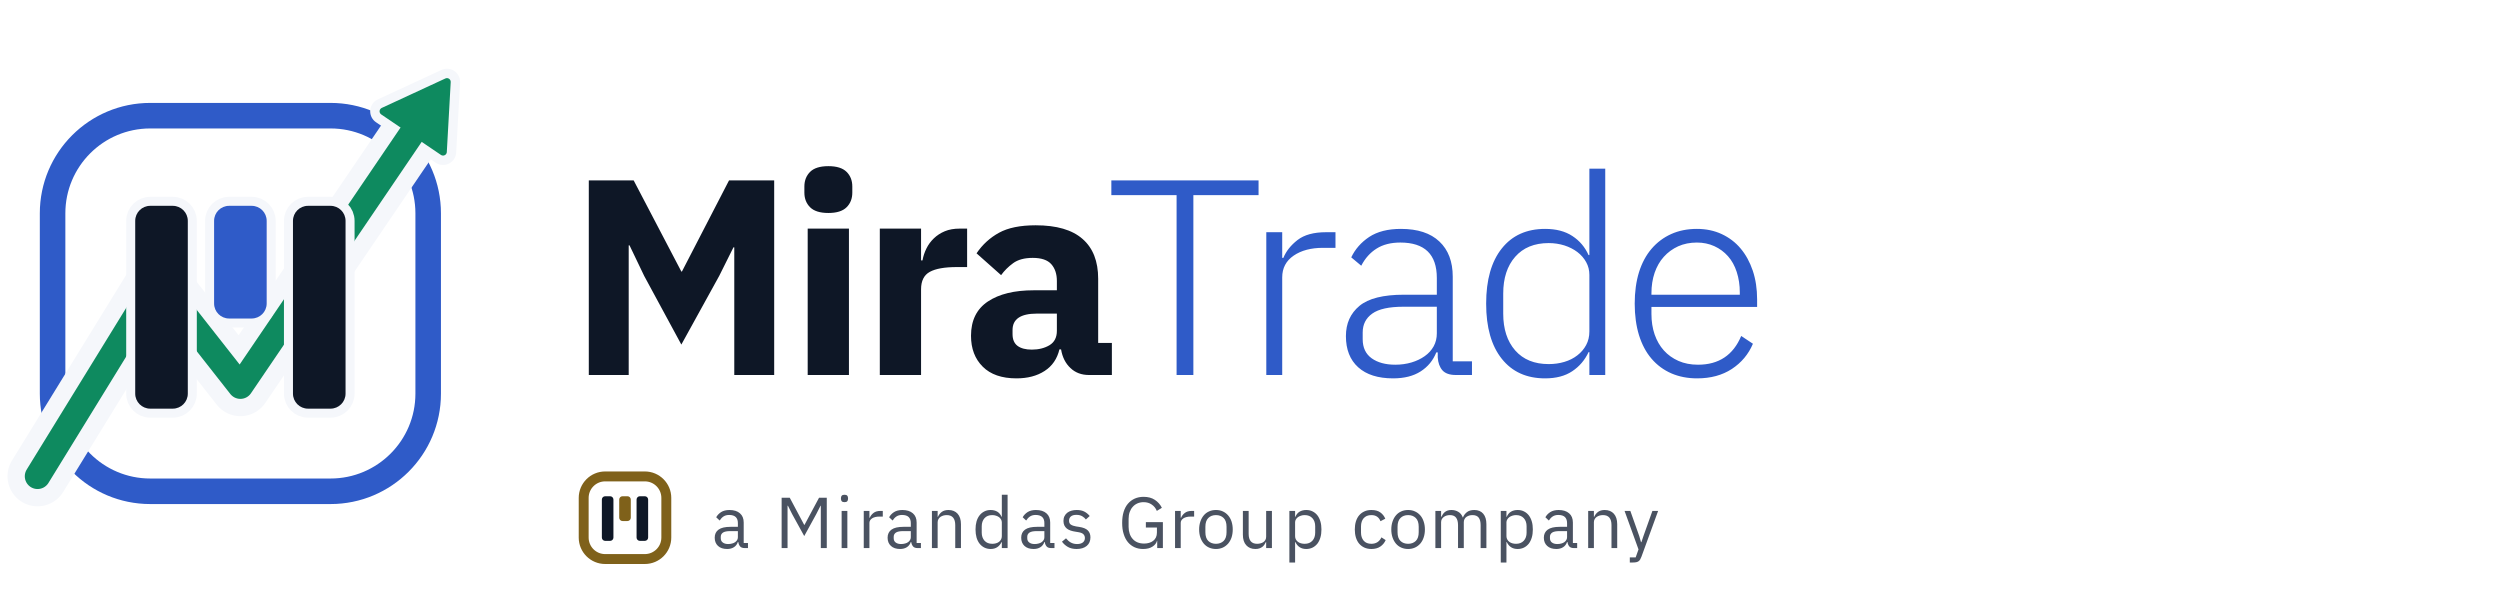
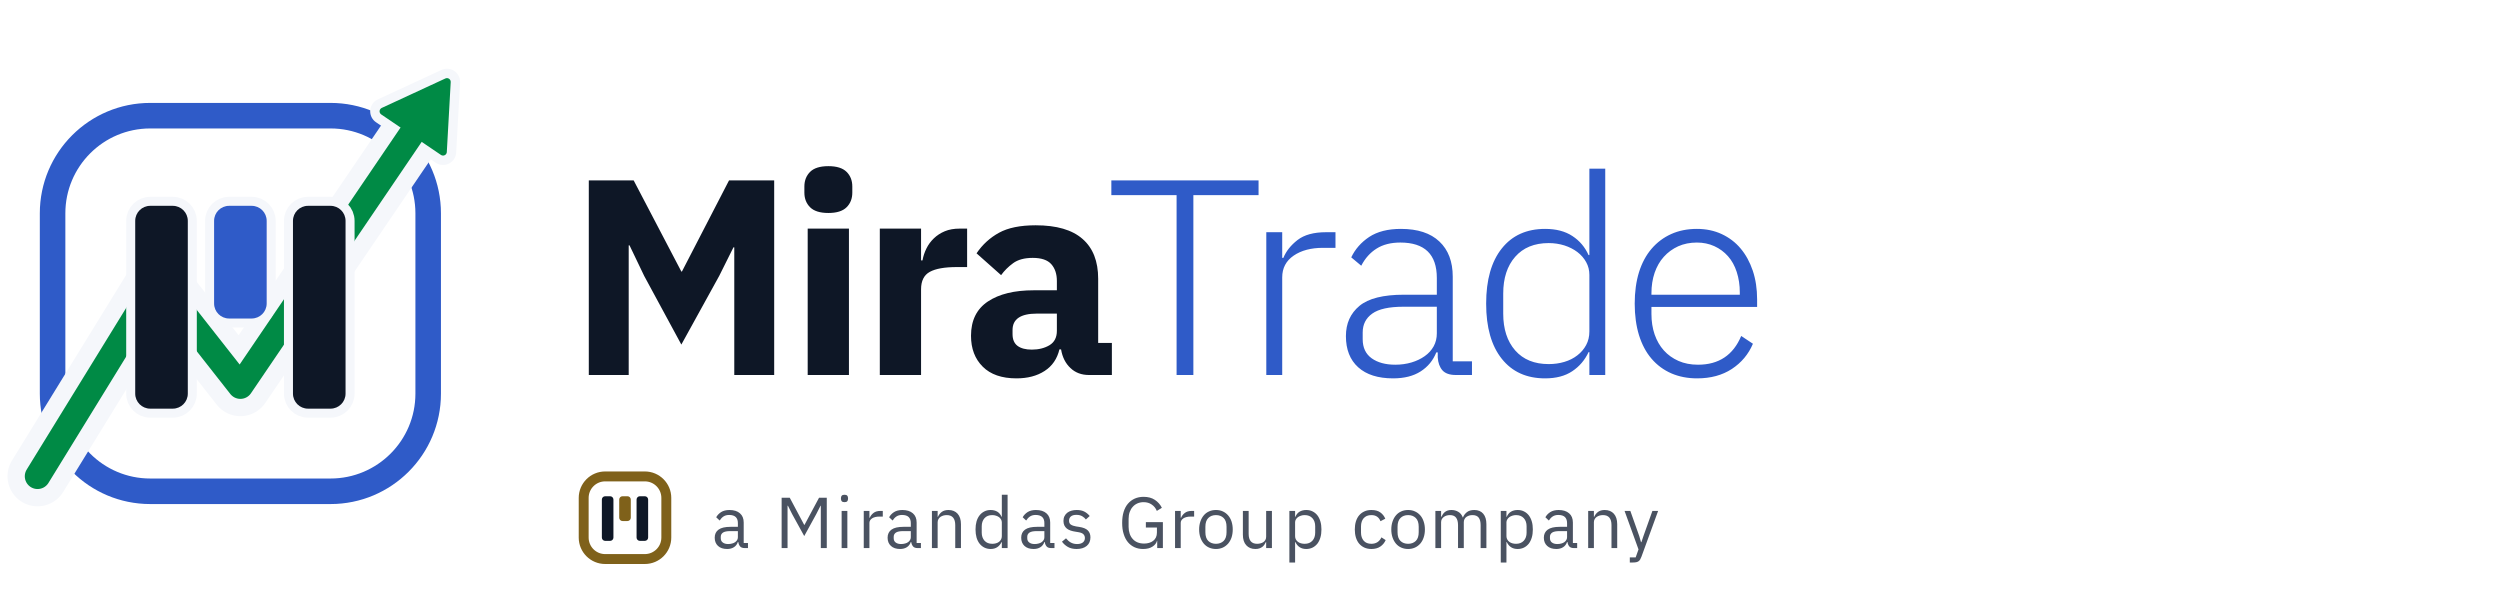
<svg xmlns="http://www.w3.org/2000/svg" width="520" height="126" viewBox="0 0 520 126">
  <g transform="translate(0 10) scale(1.5625)" fill="none">
    <rect x="7" y="9" width="50" height="50" rx="13" stroke="#2F5BC8" stroke-width="3.4" />
    <polyline points="5.0,57.0 21.0,31.0 32.0,45.0 55.01,11.12" stroke="#F5F7FB" stroke-width="8.00" stroke-linecap="round" stroke-linejoin="round" />
    <polygon points="59.5,4.5 58.98,13.81 51.03,8.42" fill="#F5F7FB" stroke="#F5F7FB" stroke-width="3.50" stroke-linejoin="round" />
-     <polyline points="5.0,57.0 21.0,31.0 32.0,45.0 55.01,11.12" stroke="#0E8A5F" stroke-width="3.40" stroke-linecap="round" stroke-linejoin="round" />
-     <polygon points="59.5,4.5 58.98,13.81 51.03,8.42" fill="#0E8A5F" stroke="#0E8A5F" stroke-width="1" stroke-linejoin="round" />
+     <polyline points="5.0,57.0 21.0,31.0 32.0,45.0 55.01,11.12" stroke="#008A45" stroke-width="3.40" stroke-linecap="round" stroke-linejoin="round" />
+     <polygon points="59.5,4.5 58.98,13.81 51.03,8.42" fill="#008A45" stroke="#008A45" stroke-width="1" stroke-linejoin="round" />
    <rect x="18" y="21" width="7" height="27" rx="2" fill="#F5F7FB" stroke="#F5F7FB" stroke-width="2.40" stroke-linejoin="round" />
    <rect x="28.5" y="21" width="7" height="15" rx="2" fill="#F5F7FB" stroke="#F5F7FB" stroke-width="2.40" stroke-linejoin="round" />
    <rect x="39" y="21" width="7" height="27" rx="2" fill="#F5F7FB" stroke="#F5F7FB" stroke-width="2.40" stroke-linejoin="round" />
    <rect x="18" y="21" width="7" height="27" rx="2" fill="#0E1726" />
    <rect x="28.5" y="21" width="7" height="15" rx="2" fill="#2F5BC8" />
    <rect x="39" y="21" width="7" height="27" rx="2" fill="#0E1726" />
  </g>
  <path fill="#0E1726" d="M152.73 51.44L152.56 51.44L149.61 57.36L141.72 71.67L134.00 57.41L130.94 51.03L130.77 51.03L130.77 78.00L122.47 78.00L122.47 37.52L131.80 37.52L141.72 56.48L141.84 56.48L151.64 37.52L161.03 37.52L161.03 78.00L152.73 78.00L152.73 51.44M172.30 44.30C170.56 44.30 169.29 43.90 168.50 43.11C167.71 42.32 167.31 41.30 167.31 40.06L167.31 38.80C167.31 37.56 167.71 36.54 168.50 35.75C169.29 34.96 170.56 34.56 172.30 34.56C174.04 34.56 175.30 34.96 176.09 35.75C176.89 36.54 177.28 37.56 177.28 38.80L177.28 40.06C177.28 41.30 176.89 42.32 176.09 43.11C175.30 43.90 174.04 44.30 172.30 44.30M168.00 47.55L176.58 47.55L176.58 78.00L168.00 78.00L168.00 47.55M183.00 78.00L183.00 47.55L191.58 47.55L191.58 54.16L191.88 54.16C192.03 53.31 192.30 52.49 192.69 51.70C193.07 50.91 193.59 50.21 194.23 49.59C194.87 48.97 195.63 48.47 196.52 48.10C197.40 47.73 198.44 47.55 199.64 47.55L201.16 47.55L201.16 55.55L199.02 55.55C196.49 55.55 194.62 55.88 193.41 56.54C192.19 57.20 191.58 58.42 191.58 60.19L191.58 78.00L183.00 78.00M226.50 78.00C224.96 78.00 223.67 77.52 222.65 76.55C221.62 75.58 220.97 74.29 220.70 72.67L220.36 72.67C219.89 74.64 218.86 76.14 217.28 77.16C215.70 78.19 213.74 78.70 211.42 78.70C208.37 78.70 206.03 77.89 204.41 76.27C202.78 74.65 201.97 72.51 201.97 69.84C201.97 66.65 203.14 64.27 205.48 62.71C207.82 61.15 210.99 60.38 215.02 60.38L219.83 60.38L219.83 58.45C219.83 56.98 219.44 55.82 218.67 54.95C217.90 54.08 216.61 53.64 214.80 53.64C213.09 53.64 211.73 54.01 210.73 54.74C209.72 55.48 208.89 56.31 208.23 57.23L203.12 52.69C204.36 50.86 205.92 49.44 207.80 48.41C209.67 47.38 212.21 46.86 215.42 46.86C219.76 46.86 223.01 47.80 225.17 49.70C227.34 51.59 228.42 54.35 228.42 57.98L228.42 71.33L231.27 71.33L231.27 78.00L226.50 78.00M214.61 72.72C216.05 72.72 217.28 72.41 218.30 71.80C219.32 71.18 219.83 70.19 219.83 68.81L219.83 65.23L215.66 65.23C212.29 65.23 210.61 66.37 210.61 68.64L210.61 69.50C210.61 70.61 210.96 71.43 211.66 71.95C212.35 72.46 213.34 72.72 214.61 72.72" />
  <path fill="#2F5BC8" d="M248.22 40.59L248.22 78.00L244.73 78.00L244.73 40.59L231.16 40.59L231.16 37.52L261.78 37.52L261.78 40.59L248.22 40.59M263.39 78.00L263.39 48.30L266.70 48.30L266.70 53.64L266.94 53.64C267.51 52.24 268.49 51.01 269.89 49.92C271.29 48.84 273.26 48.30 275.81 48.30L277.78 48.30L277.78 51.55L275.17 51.55C272.69 51.55 270.66 52.09 269.08 53.17C267.49 54.26 266.70 55.77 266.70 57.70L266.70 78.00L263.39 78.00M302.81 78.00C301.53 78.00 300.60 77.67 300.02 77.02C299.45 76.36 299.12 75.47 299.05 74.34L299.05 73.30L298.75 73.30C298.09 74.96 297.01 76.28 295.50 77.25C293.99 78.22 292.08 78.70 289.77 78.70C286.63 78.70 284.21 77.93 282.51 76.40C280.80 74.86 279.95 72.70 279.95 69.91C279.95 67.27 280.89 65.18 282.77 63.62C284.64 62.07 287.72 61.30 292.02 61.30L298.86 61.30L298.86 57.81C298.86 52.91 296.33 50.45 291.27 50.45C289.30 50.45 287.65 50.87 286.34 51.70C285.02 52.52 283.95 53.71 283.14 55.27L281.06 53.53C281.88 51.81 283.12 50.40 284.80 49.28C286.49 48.17 288.68 47.61 291.39 47.61C294.87 47.61 297.54 48.48 299.39 50.23C301.24 51.97 302.17 54.41 302.17 57.55L302.17 75.16L306.17 75.16L306.17 78.00L302.81 78.00M290.22 75.86C291.42 75.86 292.54 75.70 293.59 75.39C294.63 75.08 295.55 74.64 296.34 74.08C297.14 73.52 297.75 72.84 298.20 72.04C298.64 71.24 298.86 70.34 298.86 69.33L298.86 63.80L291.91 63.80C288.93 63.80 286.77 64.27 285.44 65.22C284.10 66.17 283.44 67.48 283.44 69.16L283.44 70.55C283.44 72.30 284.06 73.62 285.30 74.52C286.54 75.41 288.18 75.86 290.22 75.86M330.59 73.25L330.42 73.25C329.64 74.91 328.51 76.23 327.02 77.22C325.54 78.21 323.66 78.70 321.38 78.70C317.54 78.70 314.54 77.35 312.38 74.64C310.21 71.93 309.12 68.10 309.12 63.16C309.12 58.21 310.21 54.38 312.38 51.67C314.54 48.96 317.54 47.61 321.38 47.61C323.66 47.61 325.55 48.10 327.05 49.09C328.56 50.07 329.68 51.40 330.42 53.06L330.59 53.06L330.59 35.08L333.89 35.08L333.89 78.00L330.59 78.00L330.59 73.25M322.12 75.73C323.28 75.73 324.37 75.58 325.40 75.27C326.42 74.97 327.32 74.51 328.09 73.91C328.86 73.32 329.47 72.60 329.92 71.77C330.37 70.93 330.59 69.99 330.59 68.95L330.59 57.17C330.59 56.21 330.37 55.33 329.92 54.52C329.47 53.70 328.86 53.01 328.09 52.42C327.32 51.84 326.42 51.38 325.40 51.05C324.37 50.73 323.28 50.56 322.12 50.56C319.15 50.56 316.83 51.51 315.16 53.41C313.50 55.30 312.67 57.85 312.67 61.06L312.67 65.23C312.67 68.44 313.50 70.99 315.16 72.89C316.83 74.79 319.15 75.73 322.12 75.73M353.00 78.70C351.03 78.70 349.24 78.35 347.64 77.66C346.04 76.96 344.66 75.94 343.52 74.61C342.38 73.28 341.51 71.64 340.91 69.71C340.32 67.78 340.02 65.59 340.02 63.16C340.02 60.72 340.32 58.54 340.91 56.62C341.51 54.71 342.38 53.08 343.52 51.75C344.66 50.42 346.03 49.39 347.61 48.68C349.19 47.97 350.97 47.61 352.95 47.61C354.85 47.61 356.57 47.97 358.12 48.69C359.66 49.41 360.98 50.41 362.05 51.69C363.13 52.97 363.97 54.51 364.58 56.31C365.18 58.11 365.48 60.10 365.48 62.28L365.48 63.84L343.50 63.84L343.50 65.30C343.50 66.85 343.72 68.27 344.16 69.56C344.61 70.85 345.24 71.96 346.08 72.89C346.91 73.82 347.93 74.54 349.12 75.07C350.32 75.60 351.68 75.86 353.19 75.86C357.51 75.86 360.51 73.86 362.17 69.88L364.61 71.50C363.68 73.69 362.22 75.43 360.23 76.74C358.23 78.05 355.82 78.70 353.00 78.70M352.95 50.45C351.52 50.45 350.22 50.71 349.06 51.23C347.91 51.76 346.91 52.48 346.08 53.41C345.24 54.33 344.61 55.45 344.16 56.74C343.72 58.04 343.50 59.46 343.50 61.00L343.50 61.30L361.88 61.30L361.88 60.83C361.88 59.29 361.66 57.87 361.24 56.57C360.82 55.27 360.21 54.18 359.42 53.29C358.63 52.40 357.68 51.70 356.58 51.20C355.47 50.70 354.27 50.45 352.95 50.45" />
  <g transform="translate(119 96) scale(0.34375)" fill="none">
    <rect x="7" y="9" width="50" height="50" rx="13" stroke="#7F611A" stroke-width="6.0" />
    <rect x="18" y="21" width="7" height="27" rx="2" fill="#0E1726" />
    <rect x="28.5" y="21" width="7" height="15" rx="2" fill="#7F611A" />
    <rect x="39" y="21" width="7" height="27" rx="2" fill="#0E1726" />
  </g>
  <path fill="#4A5261" d="M154.91 114.00C154.45 114.00 154.12 113.88 153.93 113.64C153.74 113.40 153.61 113.10 153.56 112.73L153.48 112.73C153.32 113.21 153.04 113.58 152.65 113.82C152.26 114.07 151.79 114.19 151.25 114.19C150.44 114.19 149.80 113.98 149.34 113.55C148.89 113.13 148.66 112.56 148.66 111.84C148.66 111.11 148.92 110.55 149.46 110.16C150.00 109.77 150.83 109.58 151.95 109.58L153.48 109.58L153.48 108.81C153.48 108.26 153.34 107.84 153.04 107.55C152.74 107.26 152.28 107.11 151.66 107.11C151.19 107.11 150.80 107.22 150.48 107.43C150.17 107.64 149.91 107.92 149.69 108.27L148.97 107.59C149.19 107.18 149.53 106.82 149.98 106.52C150.44 106.23 151.02 106.08 151.72 106.08C152.66 106.08 153.39 106.31 153.91 106.77C154.43 107.22 154.69 107.86 154.69 108.69L154.69 112.94L155.58 112.94L155.58 114.00L154.91 114.00M151.45 113.16C151.76 113.16 152.03 113.12 152.28 113.05C152.53 112.99 152.74 112.89 152.92 112.76C153.10 112.63 153.24 112.48 153.34 112.30C153.43 112.13 153.48 111.95 153.48 111.75L153.48 110.47L151.91 110.47C151.21 110.47 150.70 110.57 150.39 110.77C150.08 110.98 149.92 111.27 149.92 111.64L149.92 111.95C149.92 112.34 150.06 112.64 150.34 112.84C150.61 113.05 150.98 113.16 151.45 113.16M170.73 105.19L170.67 105.19L169.78 106.94L167.28 111.50L164.77 106.94L163.89 105.19L163.81 105.19L163.81 114.00L162.58 114.00L162.58 103.53L164.27 103.53L167.27 109.17L167.34 109.17L170.36 103.53L171.97 103.53L171.97 114.00L170.73 114.00L170.73 105.19M175.66 104.45C175.40 104.45 175.21 104.39 175.09 104.27C174.98 104.14 174.92 103.97 174.92 103.77L174.92 103.58C174.92 103.38 174.98 103.22 175.09 103.09C175.21 102.97 175.40 102.91 175.66 102.91C175.92 102.91 176.10 102.97 176.22 103.09C176.33 103.22 176.39 103.38 176.39 103.58L176.39 103.77C176.39 103.97 176.33 104.14 176.22 104.27C176.10 104.39 175.92 104.45 175.66 104.45M175.06 106.27L176.25 106.27L176.25 114.00L175.06 114.00L175.06 106.27M179.66 114.00L179.66 106.27L180.84 106.27L180.84 107.69L180.92 107.69C181.07 107.31 181.32 106.98 181.68 106.70C182.04 106.41 182.53 106.27 183.16 106.27L183.62 106.27L183.62 107.45L182.92 107.45C182.27 107.45 181.76 107.58 181.39 107.82C181.03 108.07 180.84 108.38 180.84 108.75L180.84 114.00L179.66 114.00M190.88 114.00C190.42 114.00 190.09 113.88 189.90 113.64C189.71 113.40 189.58 113.10 189.53 112.73L189.45 112.73C189.29 113.21 189.01 113.58 188.62 113.82C188.23 114.07 187.76 114.19 187.22 114.19C186.41 114.19 185.77 113.98 185.31 113.55C184.85 113.13 184.62 112.56 184.62 111.84C184.62 111.11 184.89 110.55 185.43 110.16C185.97 109.77 186.80 109.58 187.92 109.58L189.45 109.58L189.45 108.81C189.45 108.26 189.30 107.84 189.01 107.55C188.71 107.26 188.25 107.11 187.62 107.11C187.16 107.11 186.77 107.22 186.45 107.43C186.14 107.64 185.88 107.92 185.66 108.27L184.94 107.59C185.16 107.18 185.49 106.82 185.95 106.52C186.41 106.23 186.99 106.08 187.69 106.08C188.62 106.08 189.35 106.31 189.88 106.77C190.40 107.22 190.66 107.86 190.66 108.69L190.66 112.94L191.55 112.94L191.55 114.00L190.88 114.00M187.42 113.16C187.72 113.16 188.00 113.12 188.25 113.05C188.50 112.99 188.71 112.89 188.89 112.76C189.07 112.63 189.21 112.48 189.30 112.30C189.40 112.13 189.45 111.95 189.45 111.75L189.45 110.47L187.88 110.47C187.18 110.47 186.67 110.57 186.36 110.77C186.05 110.98 185.89 111.27 185.89 111.64L185.89 111.95C185.89 112.34 186.03 112.64 186.30 112.84C186.58 113.05 186.95 113.16 187.42 113.16M193.84 114.00L193.84 106.27L195.03 106.27L195.03 107.50L195.09 107.50C195.28 107.07 195.55 106.73 195.90 106.47C196.25 106.21 196.71 106.08 197.28 106.08C198.08 106.08 198.72 106.34 199.18 106.85C199.64 107.37 199.88 108.09 199.88 109.03L199.88 114.00L198.69 114.00L198.69 109.23C198.69 107.84 198.10 107.14 196.92 107.14C196.68 107.14 196.45 107.17 196.23 107.23C196.00 107.30 195.80 107.39 195.62 107.51C195.45 107.63 195.30 107.78 195.20 107.97C195.09 108.16 195.03 108.38 195.03 108.62L195.03 114.00L193.84 114.00M208.38 112.75L208.33 112.75C207.85 113.71 207.09 114.19 206.06 114.19C205.58 114.19 205.15 114.09 204.76 113.90C204.37 113.71 204.03 113.43 203.76 113.09C203.48 112.74 203.27 112.31 203.12 111.81C202.98 111.31 202.91 110.75 202.91 110.12C202.91 109.51 202.98 108.95 203.12 108.45C203.27 107.95 203.48 107.53 203.76 107.18C204.03 106.83 204.37 106.56 204.76 106.37C205.15 106.17 205.58 106.08 206.06 106.08C206.59 106.08 207.05 106.20 207.44 106.43C207.82 106.66 208.12 107.02 208.33 107.50L208.38 107.50L208.38 102.91L209.58 102.91L209.58 114.00L208.38 114.00L208.38 112.75M206.39 113.11C206.66 113.11 206.92 113.08 207.16 113.01C207.41 112.94 207.62 112.84 207.80 112.70C207.97 112.57 208.11 112.40 208.22 112.20C208.32 112.01 208.38 111.78 208.38 111.53L208.38 108.64C208.38 108.43 208.32 108.23 208.22 108.05C208.11 107.86 207.97 107.70 207.80 107.57C207.62 107.44 207.41 107.34 207.16 107.26C206.92 107.18 206.66 107.14 206.39 107.14C205.70 107.14 205.17 107.35 204.78 107.78C204.40 108.21 204.20 108.77 204.20 109.47L204.20 110.80C204.20 111.48 204.40 112.04 204.78 112.47C205.17 112.90 205.70 113.11 206.39 113.11M218.66 114.00C218.20 114.00 217.87 113.88 217.68 113.64C217.49 113.40 217.36 113.10 217.31 112.73L217.23 112.73C217.07 113.21 216.79 113.58 216.40 113.82C216.01 114.07 215.54 114.19 215.00 114.19C214.19 114.19 213.55 113.98 213.09 113.55C212.64 113.13 212.41 112.56 212.41 111.84C212.41 111.11 212.67 110.55 213.21 110.16C213.75 109.77 214.58 109.58 215.70 109.58L217.23 109.58L217.23 108.81C217.23 108.26 217.09 107.84 216.79 107.55C216.49 107.26 216.03 107.11 215.41 107.11C214.94 107.11 214.55 107.22 214.23 107.43C213.92 107.64 213.66 107.92 213.44 108.27L212.72 107.59C212.94 107.18 213.28 106.82 213.73 106.52C214.19 106.23 214.77 106.08 215.47 106.08C216.41 106.08 217.14 106.31 217.66 106.77C218.18 107.22 218.44 107.86 218.44 108.69L218.44 112.94L219.33 112.94L219.33 114.00L218.66 114.00M215.20 113.16C215.51 113.16 215.78 113.12 216.03 113.05C216.28 112.99 216.49 112.89 216.67 112.76C216.85 112.63 216.99 112.48 217.09 112.30C217.18 112.13 217.23 111.95 217.23 111.75L217.23 110.47L215.66 110.47C214.96 110.47 214.45 110.57 214.14 110.77C213.83 110.98 213.67 111.27 213.67 111.64L213.67 111.95C213.67 112.34 213.81 112.64 214.09 112.84C214.36 113.05 214.73 113.16 215.20 113.16M223.94 114.19C223.22 114.19 222.62 114.05 222.13 113.77C221.65 113.50 221.23 113.13 220.89 112.67L221.73 111.97C222.04 112.35 222.37 112.65 222.74 112.85C223.11 113.05 223.54 113.16 224.03 113.16C224.54 113.16 224.94 113.05 225.23 112.83C225.51 112.61 225.66 112.30 225.66 111.91C225.66 111.60 225.56 111.35 225.36 111.13C225.16 110.92 224.81 110.77 224.30 110.69L223.69 110.59C223.33 110.54 223.01 110.46 222.70 110.36C222.40 110.26 222.14 110.12 221.91 109.95C221.69 109.77 221.52 109.56 221.39 109.30C221.27 109.04 221.20 108.72 221.20 108.36C221.20 107.98 221.27 107.65 221.41 107.37C221.55 107.08 221.75 106.84 221.99 106.65C222.24 106.46 222.53 106.31 222.87 106.22C223.21 106.12 223.57 106.08 223.95 106.08C224.59 106.08 225.12 106.19 225.54 106.41C225.96 106.62 226.33 106.93 226.66 107.33L225.86 108.05C225.69 107.81 225.45 107.59 225.12 107.39C224.79 107.19 224.38 107.09 223.88 107.09C223.38 107.09 223.00 107.20 222.74 107.42C222.49 107.64 222.36 107.93 222.36 108.30C222.36 108.68 222.49 108.96 222.74 109.12C223.00 109.29 223.36 109.42 223.84 109.50L224.44 109.59C225.30 109.72 225.91 109.96 226.27 110.33C226.63 110.69 226.81 111.17 226.81 111.77C226.81 112.52 226.56 113.11 226.05 113.54C225.54 113.97 224.83 114.19 223.94 114.19M240.70 112.48L240.66 112.48C240.53 112.97 240.22 113.38 239.71 113.70C239.21 114.03 238.55 114.19 237.75 114.19C237.11 114.19 236.53 114.07 235.99 113.83C235.46 113.59 235.00 113.24 234.62 112.79C234.24 112.34 233.94 111.77 233.73 111.09C233.51 110.42 233.41 109.64 233.41 108.77C233.41 107.89 233.51 107.12 233.72 106.45C233.93 105.77 234.23 105.21 234.62 104.76C235.01 104.30 235.48 103.96 236.02 103.71C236.57 103.47 237.18 103.34 237.86 103.34C238.80 103.34 239.58 103.55 240.21 103.97C240.84 104.39 241.33 104.94 241.67 105.62L240.62 106.27C240.39 105.70 240.03 105.26 239.55 104.94C239.08 104.61 238.52 104.45 237.86 104.45C237.40 104.45 236.98 104.54 236.60 104.70C236.22 104.87 235.89 105.10 235.62 105.41C235.34 105.71 235.13 106.07 234.98 106.49C234.83 106.91 234.75 107.39 234.75 107.91L234.75 109.61C234.75 110.13 234.83 110.60 234.98 111.03C235.13 111.46 235.34 111.82 235.62 112.12C235.89 112.43 236.23 112.66 236.62 112.82C237.02 112.98 237.47 113.06 237.97 113.06C238.33 113.06 238.68 113.02 239.00 112.92C239.32 112.83 239.61 112.69 239.85 112.50C240.10 112.31 240.29 112.08 240.43 111.79C240.57 111.50 240.64 111.16 240.64 110.77L240.64 109.72L238.34 109.72L238.34 108.61L241.88 108.61L241.88 114.00L240.70 114.00L240.70 112.48M244.41 114.00L244.41 106.27L245.59 106.27L245.59 107.69L245.67 107.69C245.82 107.31 246.07 106.98 246.43 106.70C246.79 106.41 247.28 106.27 247.91 106.27L248.38 106.27L248.38 107.45L247.67 107.45C247.02 107.45 246.51 107.58 246.14 107.82C245.78 108.07 245.59 108.38 245.59 108.75L245.59 114.00L244.41 114.00M252.92 114.19C252.40 114.19 251.92 114.09 251.49 113.90C251.06 113.71 250.69 113.43 250.39 113.08C250.09 112.72 249.85 112.30 249.68 111.80C249.51 111.31 249.42 110.75 249.42 110.12C249.42 109.52 249.51 108.97 249.68 108.47C249.85 107.97 250.09 107.54 250.39 107.19C250.69 106.83 251.06 106.56 251.49 106.37C251.92 106.17 252.40 106.08 252.92 106.08C253.44 106.08 253.91 106.17 254.34 106.37C254.76 106.56 255.12 106.83 255.44 107.19C255.75 107.54 255.99 107.97 256.16 108.47C256.32 108.97 256.41 109.52 256.41 110.12C256.41 110.75 256.32 111.31 256.16 111.80C255.99 112.30 255.75 112.72 255.44 113.08C255.12 113.43 254.76 113.71 254.34 113.90C253.91 114.09 253.44 114.19 252.92 114.19M252.92 113.11C253.57 113.11 254.10 112.91 254.51 112.52C254.92 112.12 255.12 111.51 255.12 110.69L255.12 109.58C255.12 108.76 254.92 108.14 254.51 107.74C254.10 107.34 253.57 107.14 252.92 107.14C252.27 107.14 251.73 107.34 251.33 107.74C250.92 108.14 250.72 108.76 250.72 109.58L250.72 110.69C250.72 111.51 250.92 112.12 251.33 112.52C251.73 112.91 252.27 113.11 252.92 113.11M263.36 112.75L263.30 112.75C263.21 112.93 263.11 113.10 263.00 113.28C262.89 113.46 262.74 113.61 262.58 113.74C262.41 113.87 262.21 113.98 261.97 114.06C261.73 114.15 261.45 114.19 261.12 114.19C260.32 114.19 259.69 113.93 259.22 113.41C258.75 112.90 258.52 112.17 258.52 111.22L258.52 106.27L259.72 106.27L259.72 111.03C259.72 112.42 260.31 113.11 261.48 113.11C261.72 113.11 261.96 113.08 262.18 113.02C262.40 112.97 262.60 112.88 262.78 112.76C262.96 112.64 263.10 112.48 263.20 112.30C263.31 112.11 263.36 111.89 263.36 111.62L263.36 106.27L264.56 106.27L264.56 114.00L263.36 114.00L263.36 112.75M268.19 106.27L269.38 106.27L269.38 107.50L269.44 107.50C269.64 107.02 269.93 106.66 270.31 106.43C270.70 106.20 271.16 106.08 271.70 106.08C272.18 106.08 272.62 106.17 273.01 106.37C273.40 106.56 273.73 106.83 274.01 107.18C274.28 107.53 274.49 107.95 274.64 108.45C274.79 108.95 274.86 109.51 274.86 110.12C274.86 110.75 274.79 111.31 274.64 111.81C274.49 112.31 274.28 112.74 274.01 113.09C273.73 113.43 273.40 113.71 273.01 113.90C272.62 114.09 272.18 114.19 271.70 114.19C270.65 114.19 269.90 113.71 269.44 112.75L269.38 112.75L269.38 117.00L268.19 117.00L268.19 106.27M271.38 113.11C272.05 113.11 272.59 112.90 272.98 112.47C273.37 112.04 273.56 111.48 273.56 110.80L273.56 109.47C273.56 108.77 273.37 108.21 272.98 107.78C272.59 107.35 272.05 107.14 271.38 107.14C271.10 107.14 270.85 107.18 270.60 107.26C270.36 107.34 270.15 107.44 269.97 107.57C269.79 107.70 269.65 107.86 269.54 108.05C269.43 108.23 269.38 108.43 269.38 108.64L269.38 111.53C269.38 111.78 269.43 112.01 269.54 112.20C269.65 112.40 269.79 112.57 269.97 112.70C270.15 112.84 270.36 112.94 270.60 113.01C270.85 113.08 271.10 113.11 271.38 113.11M285.25 114.19C284.71 114.19 284.22 114.09 283.80 113.90C283.37 113.71 283.01 113.43 282.71 113.09C282.41 112.74 282.19 112.31 282.03 111.81C281.88 111.31 281.80 110.75 281.80 110.12C281.80 109.51 281.88 108.95 282.03 108.45C282.19 107.95 282.41 107.53 282.71 107.18C283.01 106.83 283.37 106.56 283.80 106.37C284.22 106.17 284.71 106.08 285.25 106.08C286.02 106.08 286.64 106.24 287.10 106.58C287.57 106.91 287.91 107.35 288.14 107.89L287.14 108.41C286.99 108.01 286.76 107.70 286.45 107.48C286.13 107.25 285.73 107.14 285.25 107.14C284.89 107.14 284.57 107.20 284.30 107.31C284.04 107.43 283.82 107.59 283.63 107.80C283.45 108.01 283.32 108.25 283.23 108.53C283.14 108.81 283.09 109.12 283.09 109.47L283.09 110.80C283.09 111.47 283.28 112.03 283.64 112.46C284.01 112.89 284.54 113.11 285.25 113.11C286.22 113.11 286.92 112.66 287.34 111.77L288.22 112.34C287.97 112.91 287.60 113.35 287.10 113.69C286.61 114.02 285.99 114.19 285.25 114.19M292.89 114.19C292.37 114.19 291.89 114.09 291.46 113.90C291.03 113.71 290.66 113.43 290.36 113.08C290.06 112.72 289.82 112.30 289.65 111.80C289.48 111.31 289.39 110.75 289.39 110.12C289.39 109.52 289.48 108.97 289.65 108.47C289.82 107.97 290.06 107.54 290.36 107.19C290.66 106.83 291.03 106.56 291.46 106.37C291.89 106.17 292.37 106.08 292.89 106.08C293.41 106.08 293.88 106.17 294.30 106.37C294.73 106.56 295.09 106.83 295.41 107.19C295.72 107.54 295.96 107.97 296.12 108.47C296.29 108.97 296.38 109.52 296.38 110.12C296.38 110.75 296.29 111.31 296.12 111.80C295.96 112.30 295.72 112.72 295.41 113.08C295.09 113.43 294.73 113.71 294.30 113.90C293.88 114.09 293.41 114.19 292.89 114.19M292.89 113.11C293.54 113.11 294.07 112.91 294.48 112.52C294.89 112.12 295.09 111.51 295.09 110.69L295.09 109.58C295.09 108.76 294.89 108.14 294.48 107.74C294.07 107.34 293.54 107.14 292.89 107.14C292.23 107.14 291.70 107.34 291.30 107.74C290.89 108.14 290.69 108.76 290.69 109.58L290.69 110.69C290.69 111.51 290.89 112.12 291.30 112.52C291.70 112.91 292.23 113.11 292.89 113.11M298.56 114.00L298.56 106.27L299.75 106.27L299.75 107.50L299.81 107.50C299.91 107.30 300.01 107.12 300.12 106.95C300.24 106.77 300.38 106.62 300.55 106.49C300.71 106.36 300.91 106.26 301.12 106.19C301.34 106.11 301.60 106.08 301.91 106.08C302.42 106.08 302.89 106.20 303.31 106.45C303.74 106.69 304.06 107.09 304.27 107.64L304.30 107.64C304.44 107.22 304.71 106.86 305.09 106.55C305.48 106.23 306.00 106.08 306.66 106.08C307.45 106.08 308.07 106.34 308.51 106.85C308.95 107.37 309.17 108.09 309.17 109.03L309.17 114.00L307.97 114.00L307.97 109.23C307.97 108.55 307.84 108.03 307.57 107.67C307.30 107.32 306.88 107.14 306.28 107.14C306.04 107.14 305.82 107.17 305.60 107.23C305.39 107.30 305.20 107.39 305.02 107.51C304.85 107.63 304.72 107.78 304.62 107.97C304.52 108.16 304.47 108.38 304.47 108.62L304.47 114.00L303.27 114.00L303.27 109.23C303.27 108.55 303.13 108.03 302.86 107.67C302.59 107.32 302.17 107.14 301.59 107.14C301.35 107.14 301.12 107.17 300.91 107.23C300.69 107.30 300.49 107.39 300.33 107.51C300.16 107.63 300.02 107.78 299.91 107.97C299.80 108.16 299.75 108.38 299.75 108.62L299.75 114.00L298.56 114.00M312.16 106.27L313.34 106.27L313.34 107.50L313.41 107.50C313.60 107.02 313.90 106.66 314.28 106.43C314.67 106.20 315.13 106.08 315.67 106.08C316.15 106.08 316.59 106.17 316.98 106.37C317.37 106.56 317.70 106.83 317.98 107.18C318.25 107.53 318.46 107.95 318.61 108.45C318.76 108.95 318.83 109.51 318.83 110.12C318.83 110.75 318.76 111.31 318.61 111.81C318.46 112.31 318.25 112.74 317.98 113.09C317.70 113.43 317.37 113.71 316.98 113.90C316.59 114.09 316.15 114.19 315.67 114.19C314.62 114.19 313.86 113.71 313.41 112.75L313.34 112.75L313.34 117.00L312.16 117.00L312.16 106.27M315.34 113.11C316.02 113.11 316.55 112.90 316.95 112.47C317.34 112.04 317.53 111.48 317.53 110.80L317.53 109.47C317.53 108.77 317.34 108.21 316.95 107.78C316.55 107.35 316.02 107.14 315.34 107.14C315.07 107.14 314.82 107.18 314.57 107.26C314.33 107.34 314.11 107.44 313.94 107.57C313.76 107.70 313.62 107.86 313.51 108.05C313.40 108.23 313.34 108.43 313.34 108.64L313.34 111.53C313.34 111.78 313.40 112.01 313.51 112.20C313.62 112.40 313.76 112.57 313.94 112.70C314.11 112.84 314.33 112.94 314.57 113.01C314.82 113.08 315.07 113.11 315.34 113.11M327.38 114.00C326.92 114.00 326.59 113.88 326.40 113.64C326.21 113.40 326.08 113.10 326.03 112.73L325.95 112.73C325.79 113.21 325.51 113.58 325.12 113.82C324.73 114.07 324.26 114.19 323.72 114.19C322.91 114.19 322.27 113.98 321.81 113.55C321.35 113.13 321.12 112.56 321.12 111.84C321.12 111.11 321.39 110.55 321.93 110.16C322.47 109.77 323.30 109.58 324.42 109.58L325.95 109.58L325.95 108.81C325.95 108.26 325.80 107.84 325.51 107.55C325.21 107.26 324.75 107.11 324.12 107.11C323.66 107.11 323.27 107.22 322.95 107.43C322.64 107.64 322.38 107.92 322.16 108.27L321.44 107.59C321.66 107.18 321.99 106.82 322.45 106.52C322.91 106.23 323.49 106.08 324.19 106.08C325.12 106.08 325.85 106.31 326.38 106.77C326.90 107.22 327.16 107.86 327.16 108.69L327.16 112.94L328.05 112.94L328.05 114.00L327.38 114.00M323.92 113.16C324.22 113.16 324.50 113.12 324.75 113.05C325.00 112.99 325.21 112.89 325.39 112.76C325.57 112.63 325.71 112.48 325.80 112.30C325.90 112.13 325.95 111.95 325.95 111.75L325.95 110.47L324.38 110.47C323.68 110.47 323.17 110.57 322.86 110.77C322.55 110.98 322.39 111.27 322.39 111.64L322.39 111.95C322.39 112.34 322.53 112.64 322.80 112.84C323.08 113.05 323.45 113.16 323.92 113.16M330.34 114.00L330.34 106.27L331.53 106.27L331.53 107.50L331.59 107.50C331.78 107.07 332.05 106.73 332.40 106.47C332.75 106.21 333.21 106.08 333.78 106.08C334.58 106.08 335.22 106.34 335.68 106.85C336.14 107.37 336.38 108.09 336.38 109.03L336.38 114.00L335.19 114.00L335.19 109.23C335.19 107.84 334.60 107.14 333.42 107.14C333.18 107.14 332.95 107.17 332.73 107.23C332.50 107.30 332.30 107.39 332.12 107.51C331.95 107.63 331.80 107.78 331.70 107.97C331.59 108.16 331.53 108.38 331.53 108.62L331.53 114.00L330.34 114.00M343.70 106.27L344.89 106.27L341.42 115.80C341.33 116.03 341.24 116.22 341.15 116.38C341.06 116.53 340.95 116.65 340.82 116.74C340.69 116.83 340.53 116.90 340.34 116.94C340.14 116.98 339.91 117.00 339.62 117.00L339.00 117.00L339.00 115.94L340.22 115.94L340.81 114.28L337.91 106.27L339.11 106.27L340.97 111.52L341.33 112.77L341.41 112.77L341.83 111.52L343.70 106.27" />
</svg>
